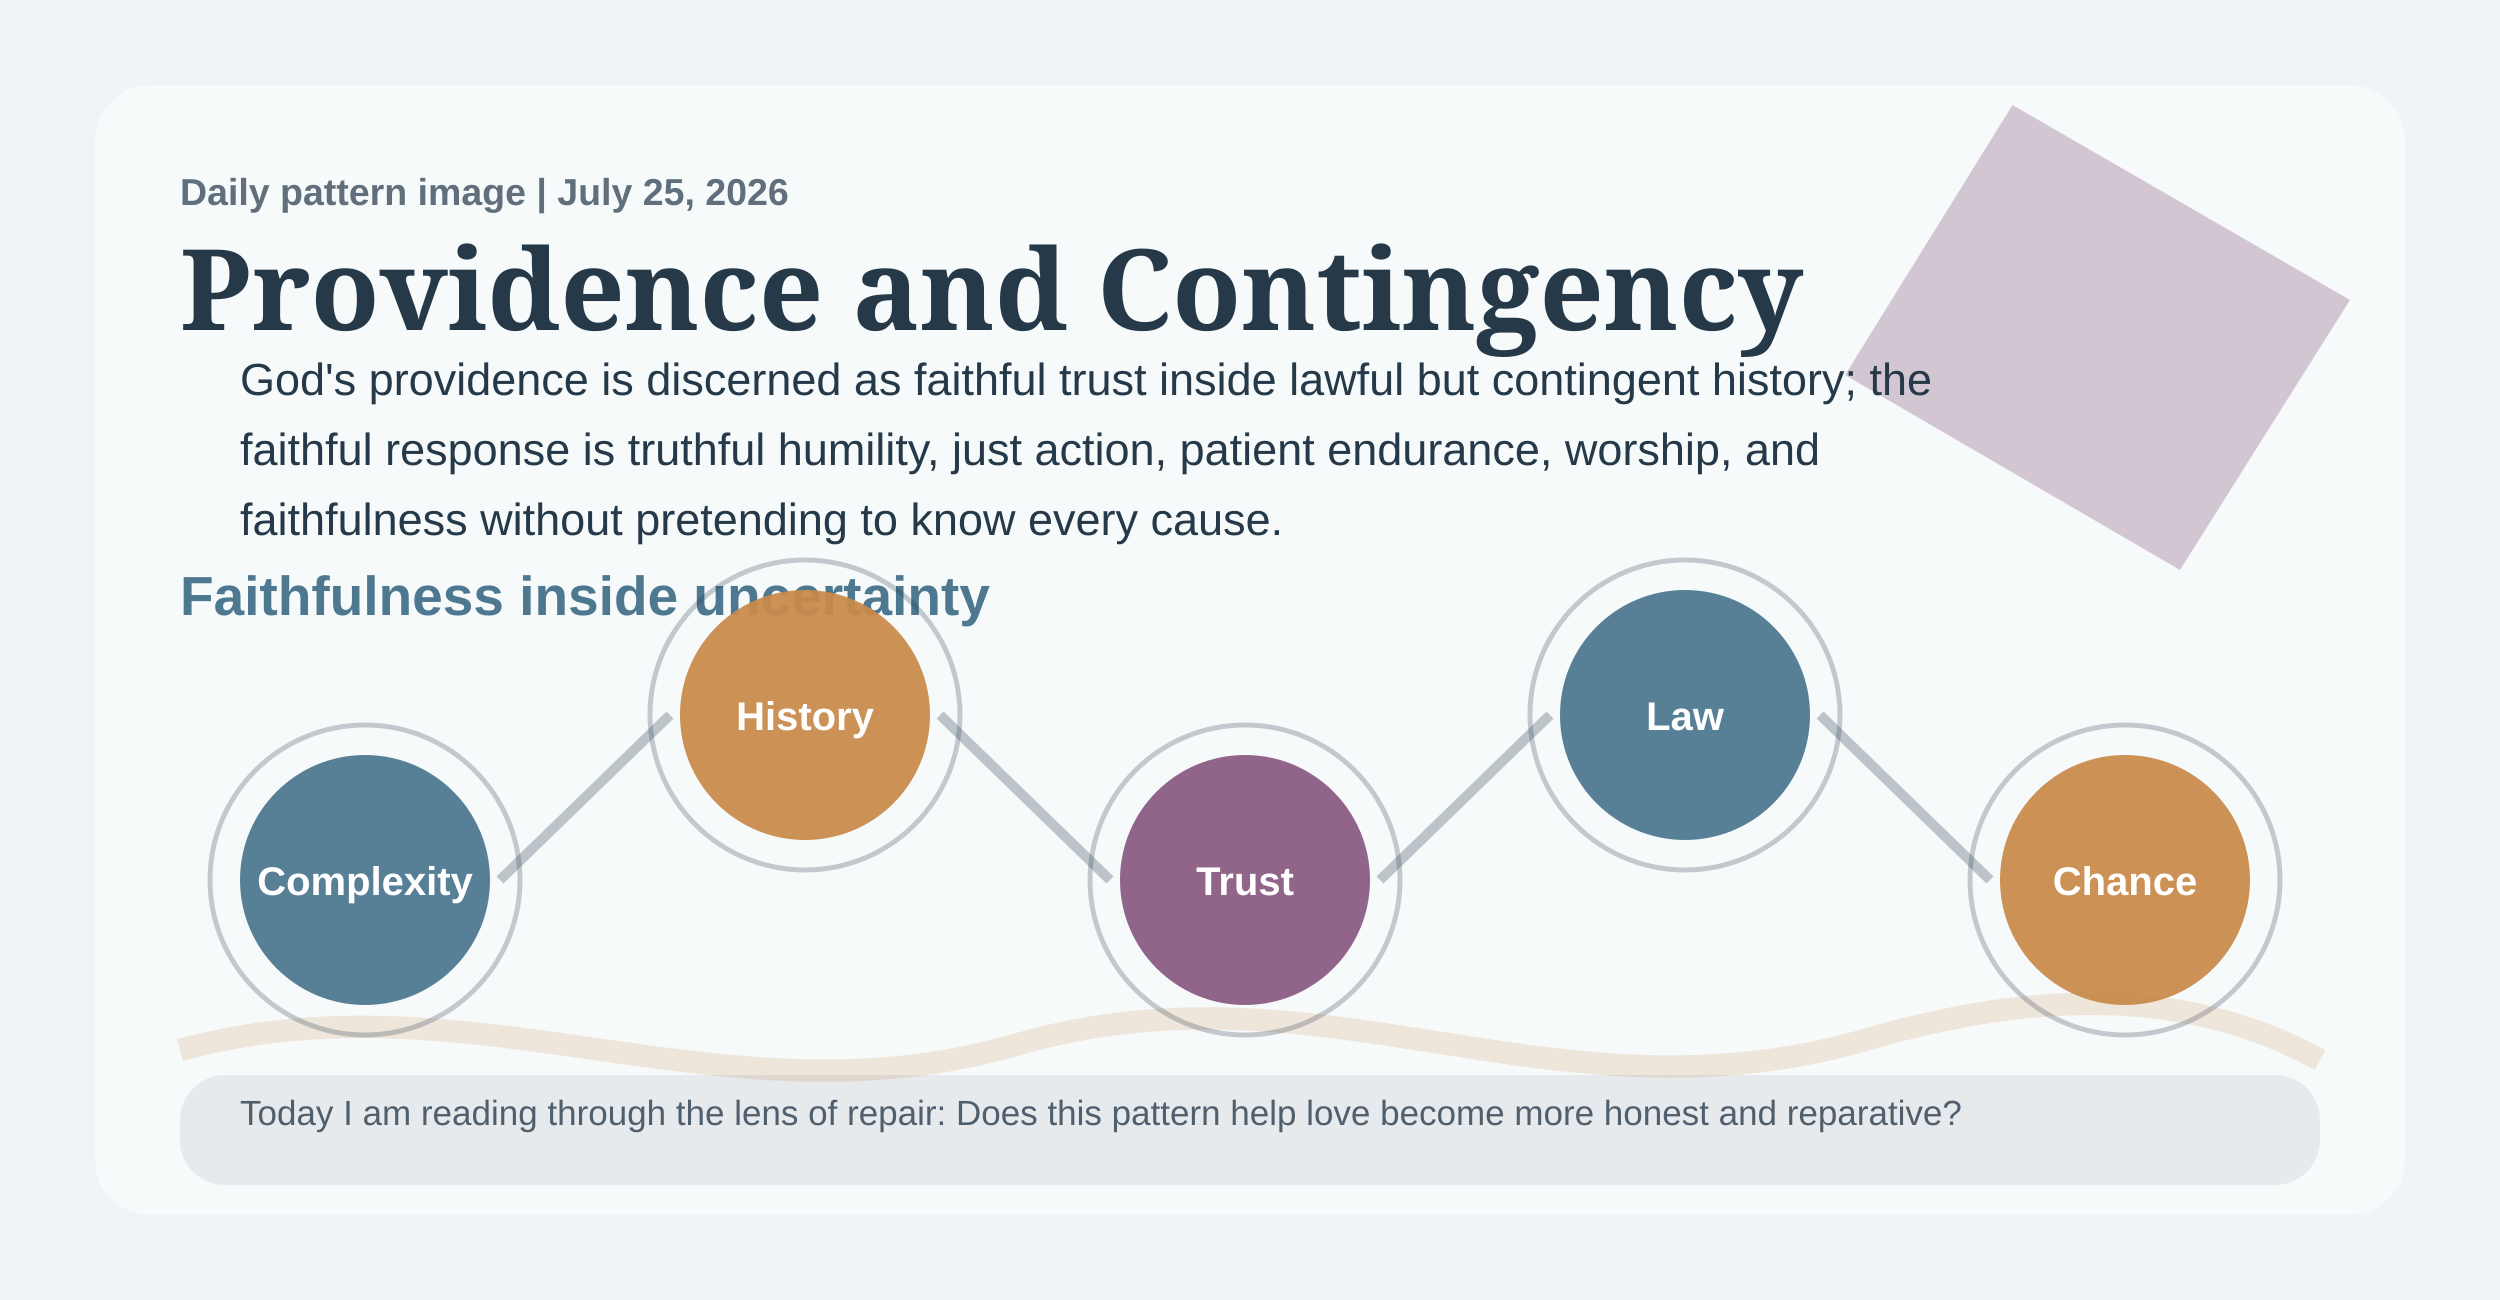
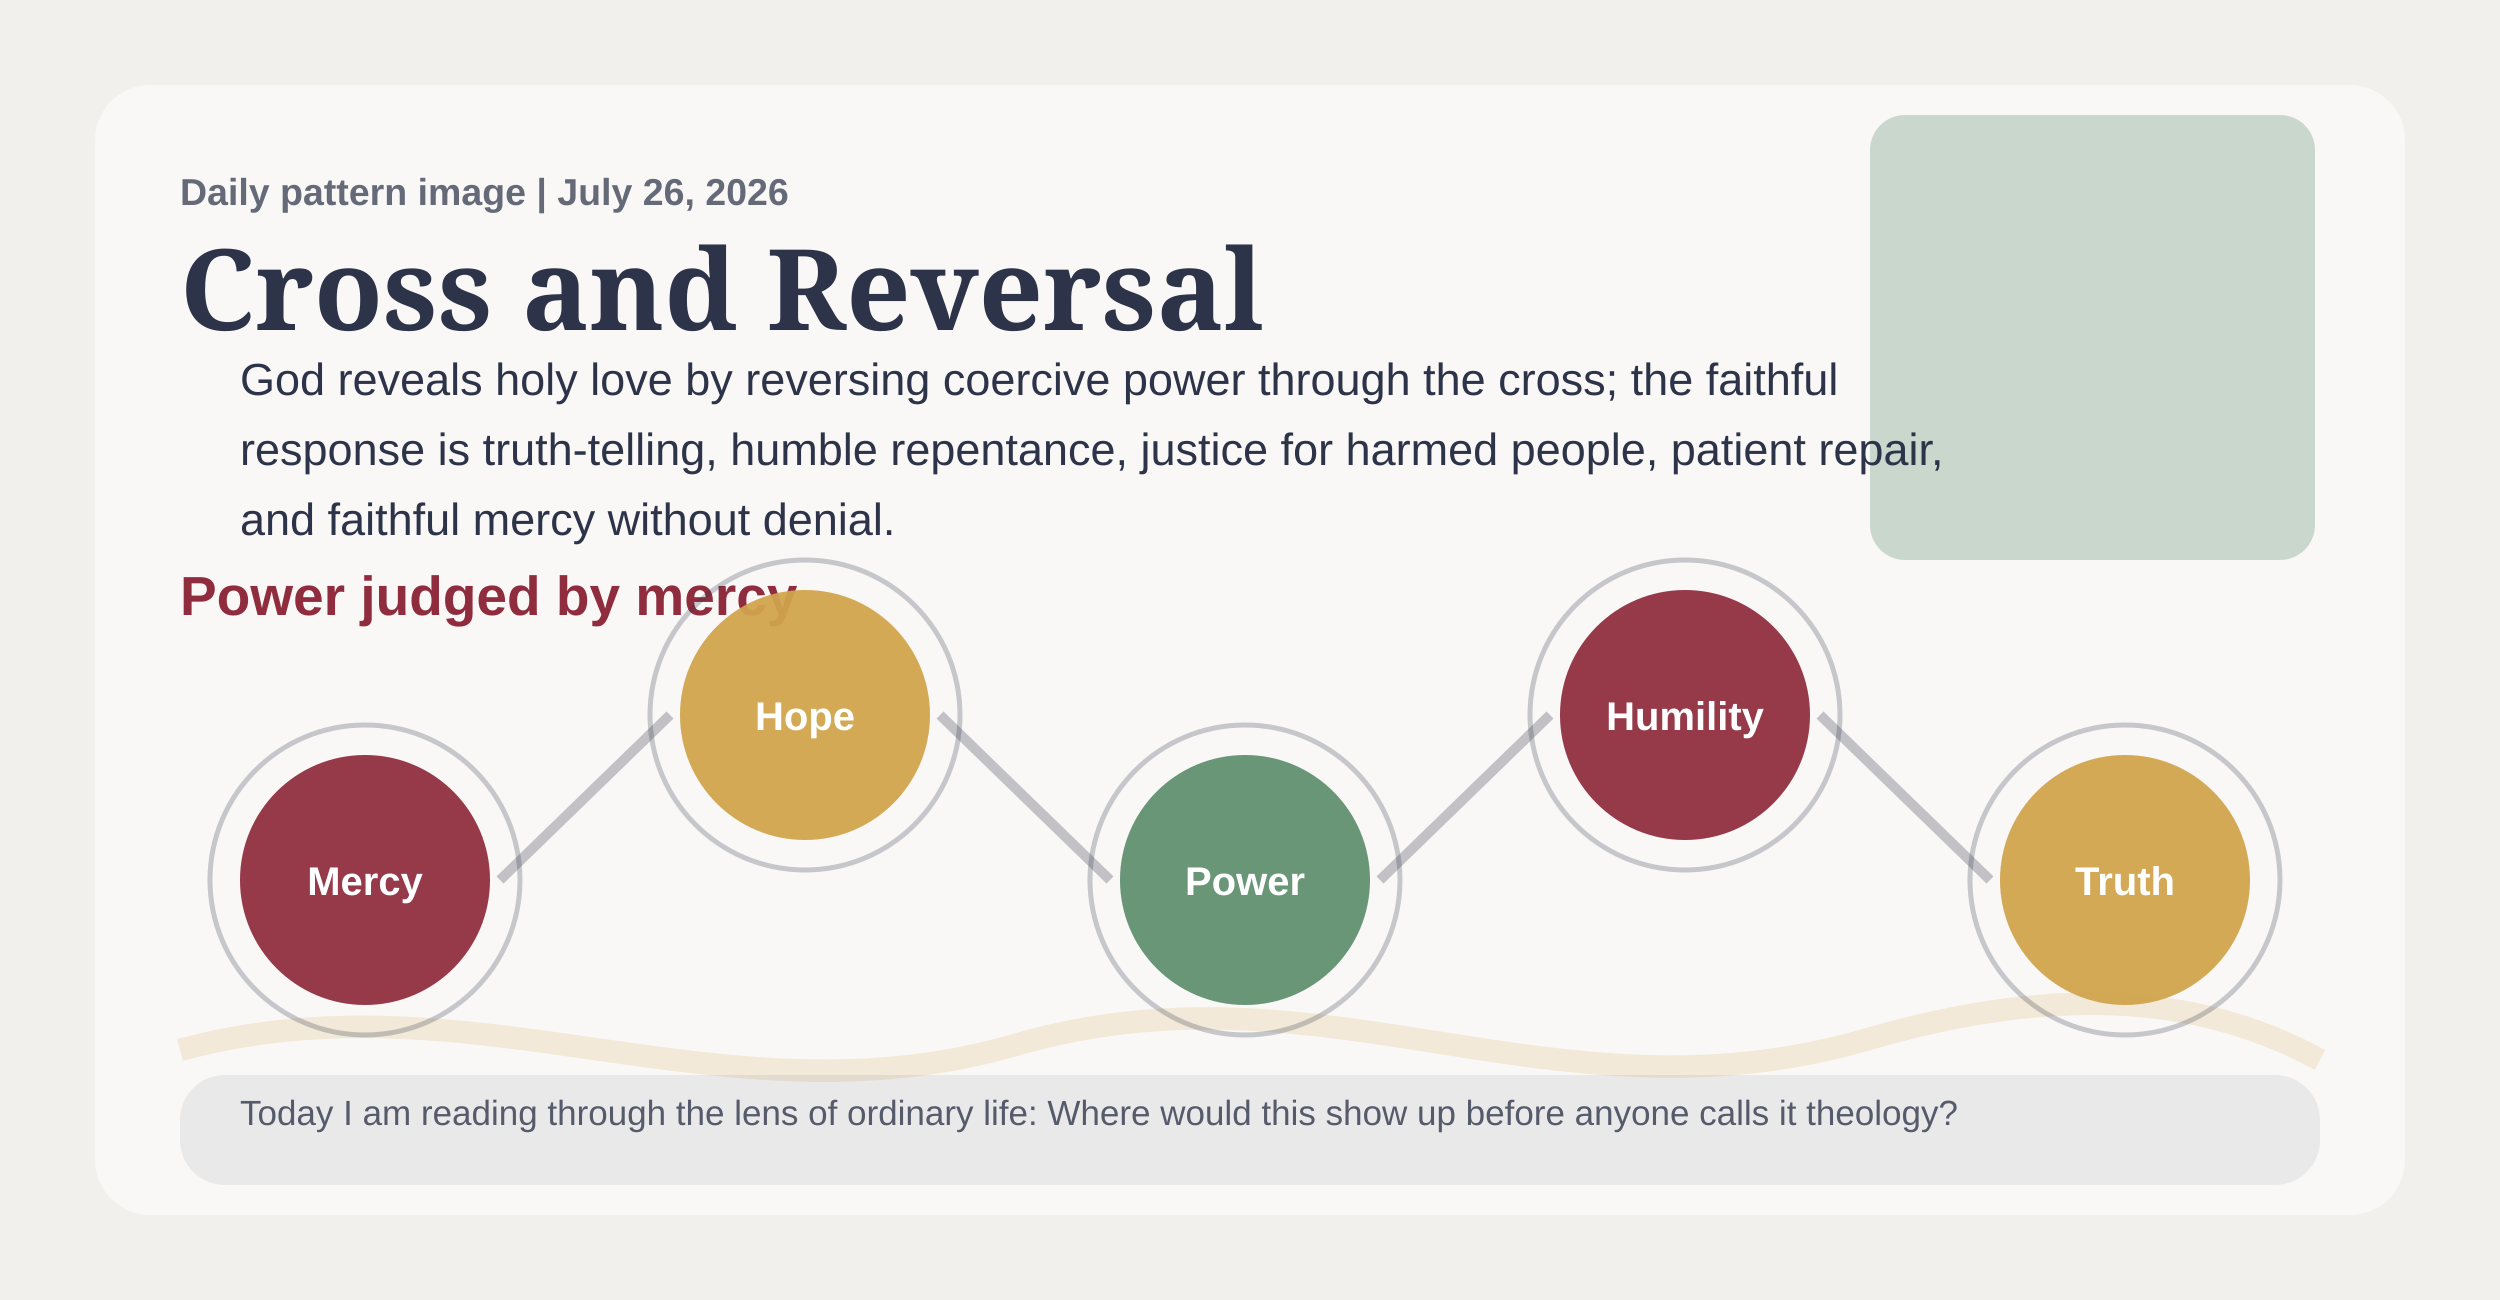
<svg xmlns="http://www.w3.org/2000/svg" width="1000" height="520" viewBox="0 0 1000 520" role="img" aria-labelledby="title desc">
  <style>
-     .eyebrow { font: 700 15px Arial, sans-serif; letter-spacing: 0; fill: #253949; opacity: 0.72; }
-     .title { font: 700 45px Georgia, serif; letter-spacing: 0; fill: #253949; }
-     .subtitle { font: 700 22px Arial, sans-serif; letter-spacing: 0; fill: #4d7890; }
-     .body { font: 18px Arial, sans-serif; letter-spacing: 0; fill: #253949; }
-     .small { font: 14px Arial, sans-serif; letter-spacing: 0; fill: #253949; opacity: 0.78; }
+     .eyebrow { font: 700 15px Arial, sans-serif; letter-spacing: 0; fill: #2d3348; opacity: 0.72; }
+     .title { font: 700 45px Georgia, serif; letter-spacing: 0; fill: #2d3348; }
+     .subtitle { font: 700 22px Arial, sans-serif; letter-spacing: 0; fill: #8f2d3f; }
+     .body { font: 18px Arial, sans-serif; letter-spacing: 0; fill: #2d3348; }
+     .small { font: 14px Arial, sans-serif; letter-spacing: 0; fill: #2d3348; opacity: 0.78; }
    .node { font: 700 16px Arial, sans-serif; letter-spacing: 0; fill: #ffffff; }
  </style>
-   <rect width="1000" height="520" fill="#eef4f7" />
+   <rect width="1000" height="520" fill="#f2f0ec" />
  <rect x="38" y="34" width="924" height="452" rx="22" fill="#ffffff" opacity="0.50" />
-   <path d="M805 42 L940 120 L872 228 L738 150 Z" fill="#8a5a83" opacity="0.33" />
-   <path d="M72 420 C190 388 288 452 406 418 C530 382 620 452 746 416 C828 392 884 400 928 424" fill="none" stroke="#c88a4a" stroke-width="9" opacity="0.18" />
-   <text x="72" y="82" class="eyebrow">Daily pattern image | July 25, 2026</text>
-   <text x="72" y="132" class="title">Providence and Contingency</text>
-   <text x="72" y="246" class="subtitle">Faithfulness inside uncertainty</text>
-   <text x="96" y="158" class="body">God's providence is discerned as faithful trust inside lawful but contingent history; the</text>
-   <text x="96" y="186" class="body">faithful response is truthful humility, just action, patient endurance, worship, and</text>
-   <text x="96" y="214" class="body">faithfulness without pretending to know every cause.</text>
-   <line x1="200" y1="352" x2="268" y2="286" stroke="#253949" stroke-width="4" opacity="0.28" />
-   <line x1="376" y1="286" x2="444" y2="352" stroke="#253949" stroke-width="4" opacity="0.28" />
-   <line x1="552" y1="352" x2="620" y2="286" stroke="#253949" stroke-width="4" opacity="0.28" />
-   <line x1="728" y1="286" x2="796" y2="352" stroke="#253949" stroke-width="4" opacity="0.28" />
-   <circle cx="146" cy="352" r="50" fill="#4d7890" opacity="0.94" />
-   <circle cx="146" cy="352" r="62" fill="none" stroke="#253949" stroke-width="2" opacity="0.25" />
-   <text x="146" y="358" text-anchor="middle" class="node">Complexity</text>
-   <circle cx="322" cy="286" r="50" fill="#c88a4a" opacity="0.94" />
-   <circle cx="322" cy="286" r="62" fill="none" stroke="#253949" stroke-width="2" opacity="0.25" />
-   <text x="322" y="292" text-anchor="middle" class="node">History</text>
-   <circle cx="498" cy="352" r="50" fill="#8a5a83" opacity="0.94" />
-   <circle cx="498" cy="352" r="62" fill="none" stroke="#253949" stroke-width="2" opacity="0.25" />
-   <text x="498" y="358" text-anchor="middle" class="node">Trust</text>
-   <circle cx="674" cy="286" r="50" fill="#4d7890" opacity="0.94" />
-   <circle cx="674" cy="286" r="62" fill="none" stroke="#253949" stroke-width="2" opacity="0.25" />
-   <text x="674" y="292" text-anchor="middle" class="node">Law</text>
-   <circle cx="850" cy="352" r="50" fill="#c88a4a" opacity="0.94" />
-   <circle cx="850" cy="352" r="62" fill="none" stroke="#253949" stroke-width="2" opacity="0.25" />
-   <text x="850" y="358" text-anchor="middle" class="node">Chance</text>
-   <rect x="72" y="430" width="856" height="44" rx="18" fill="#253949" opacity="0.08" />
-   <text x="96" y="450" class="small">Today I am reading through the lens of repair: Does this pattern help love become more honest and reparative?</text>
+   <rect x="748" y="46" width="178" height="178" rx="14" fill="#5f8f70" opacity="0.31" />
+   <path d="M72 420 C190 388 288 452 406 418 C530 382 620 452 746 416 C828 392 884 400 928 424" fill="none" stroke="#d0a44c" stroke-width="9" opacity="0.18" />
+   <text x="72" y="82" class="eyebrow">Daily pattern image | July 26, 2026</text>
+   <text x="72" y="132" class="title">Cross and Reversal</text>
+   <text x="72" y="246" class="subtitle">Power judged by mercy</text>
+   <text x="96" y="158" class="body">God reveals holy love by reversing coercive power through the cross; the faithful</text>
+   <text x="96" y="186" class="body">response is truth-telling, humble repentance, justice for harmed people, patient repair,</text>
+   <text x="96" y="214" class="body">and faithful mercy without denial.</text>
+   <line x1="200" y1="352" x2="268" y2="286" stroke="#2d3348" stroke-width="4" opacity="0.28" />
+   <line x1="376" y1="286" x2="444" y2="352" stroke="#2d3348" stroke-width="4" opacity="0.28" />
+   <line x1="552" y1="352" x2="620" y2="286" stroke="#2d3348" stroke-width="4" opacity="0.28" />
+   <line x1="728" y1="286" x2="796" y2="352" stroke="#2d3348" stroke-width="4" opacity="0.28" />
+   <circle cx="146" cy="352" r="50" fill="#8f2d3f" opacity="0.94" />
+   <circle cx="146" cy="352" r="62" fill="none" stroke="#2d3348" stroke-width="2" opacity="0.25" />
+   <text x="146" y="358" text-anchor="middle" class="node">Mercy</text>
+   <circle cx="322" cy="286" r="50" fill="#d0a44c" opacity="0.94" />
+   <circle cx="322" cy="286" r="62" fill="none" stroke="#2d3348" stroke-width="2" opacity="0.25" />
+   <text x="322" y="292" text-anchor="middle" class="node">Hope</text>
+   <circle cx="498" cy="352" r="50" fill="#5f8f70" opacity="0.94" />
+   <circle cx="498" cy="352" r="62" fill="none" stroke="#2d3348" stroke-width="2" opacity="0.25" />
+   <text x="498" y="358" text-anchor="middle" class="node">Power</text>
+   <circle cx="674" cy="286" r="50" fill="#8f2d3f" opacity="0.94" />
+   <circle cx="674" cy="286" r="62" fill="none" stroke="#2d3348" stroke-width="2" opacity="0.25" />
+   <text x="674" y="292" text-anchor="middle" class="node">Humility</text>
+   <circle cx="850" cy="352" r="50" fill="#d0a44c" opacity="0.94" />
+   <circle cx="850" cy="352" r="62" fill="none" stroke="#2d3348" stroke-width="2" opacity="0.25" />
+   <text x="850" y="358" text-anchor="middle" class="node">Truth</text>
+   <rect x="72" y="430" width="856" height="44" rx="18" fill="#2d3348" opacity="0.08" />
+   <text x="96" y="450" class="small">Today I am reading through the lens of ordinary life: Where would this show up before anyone calls it theology?</text>
</svg>
